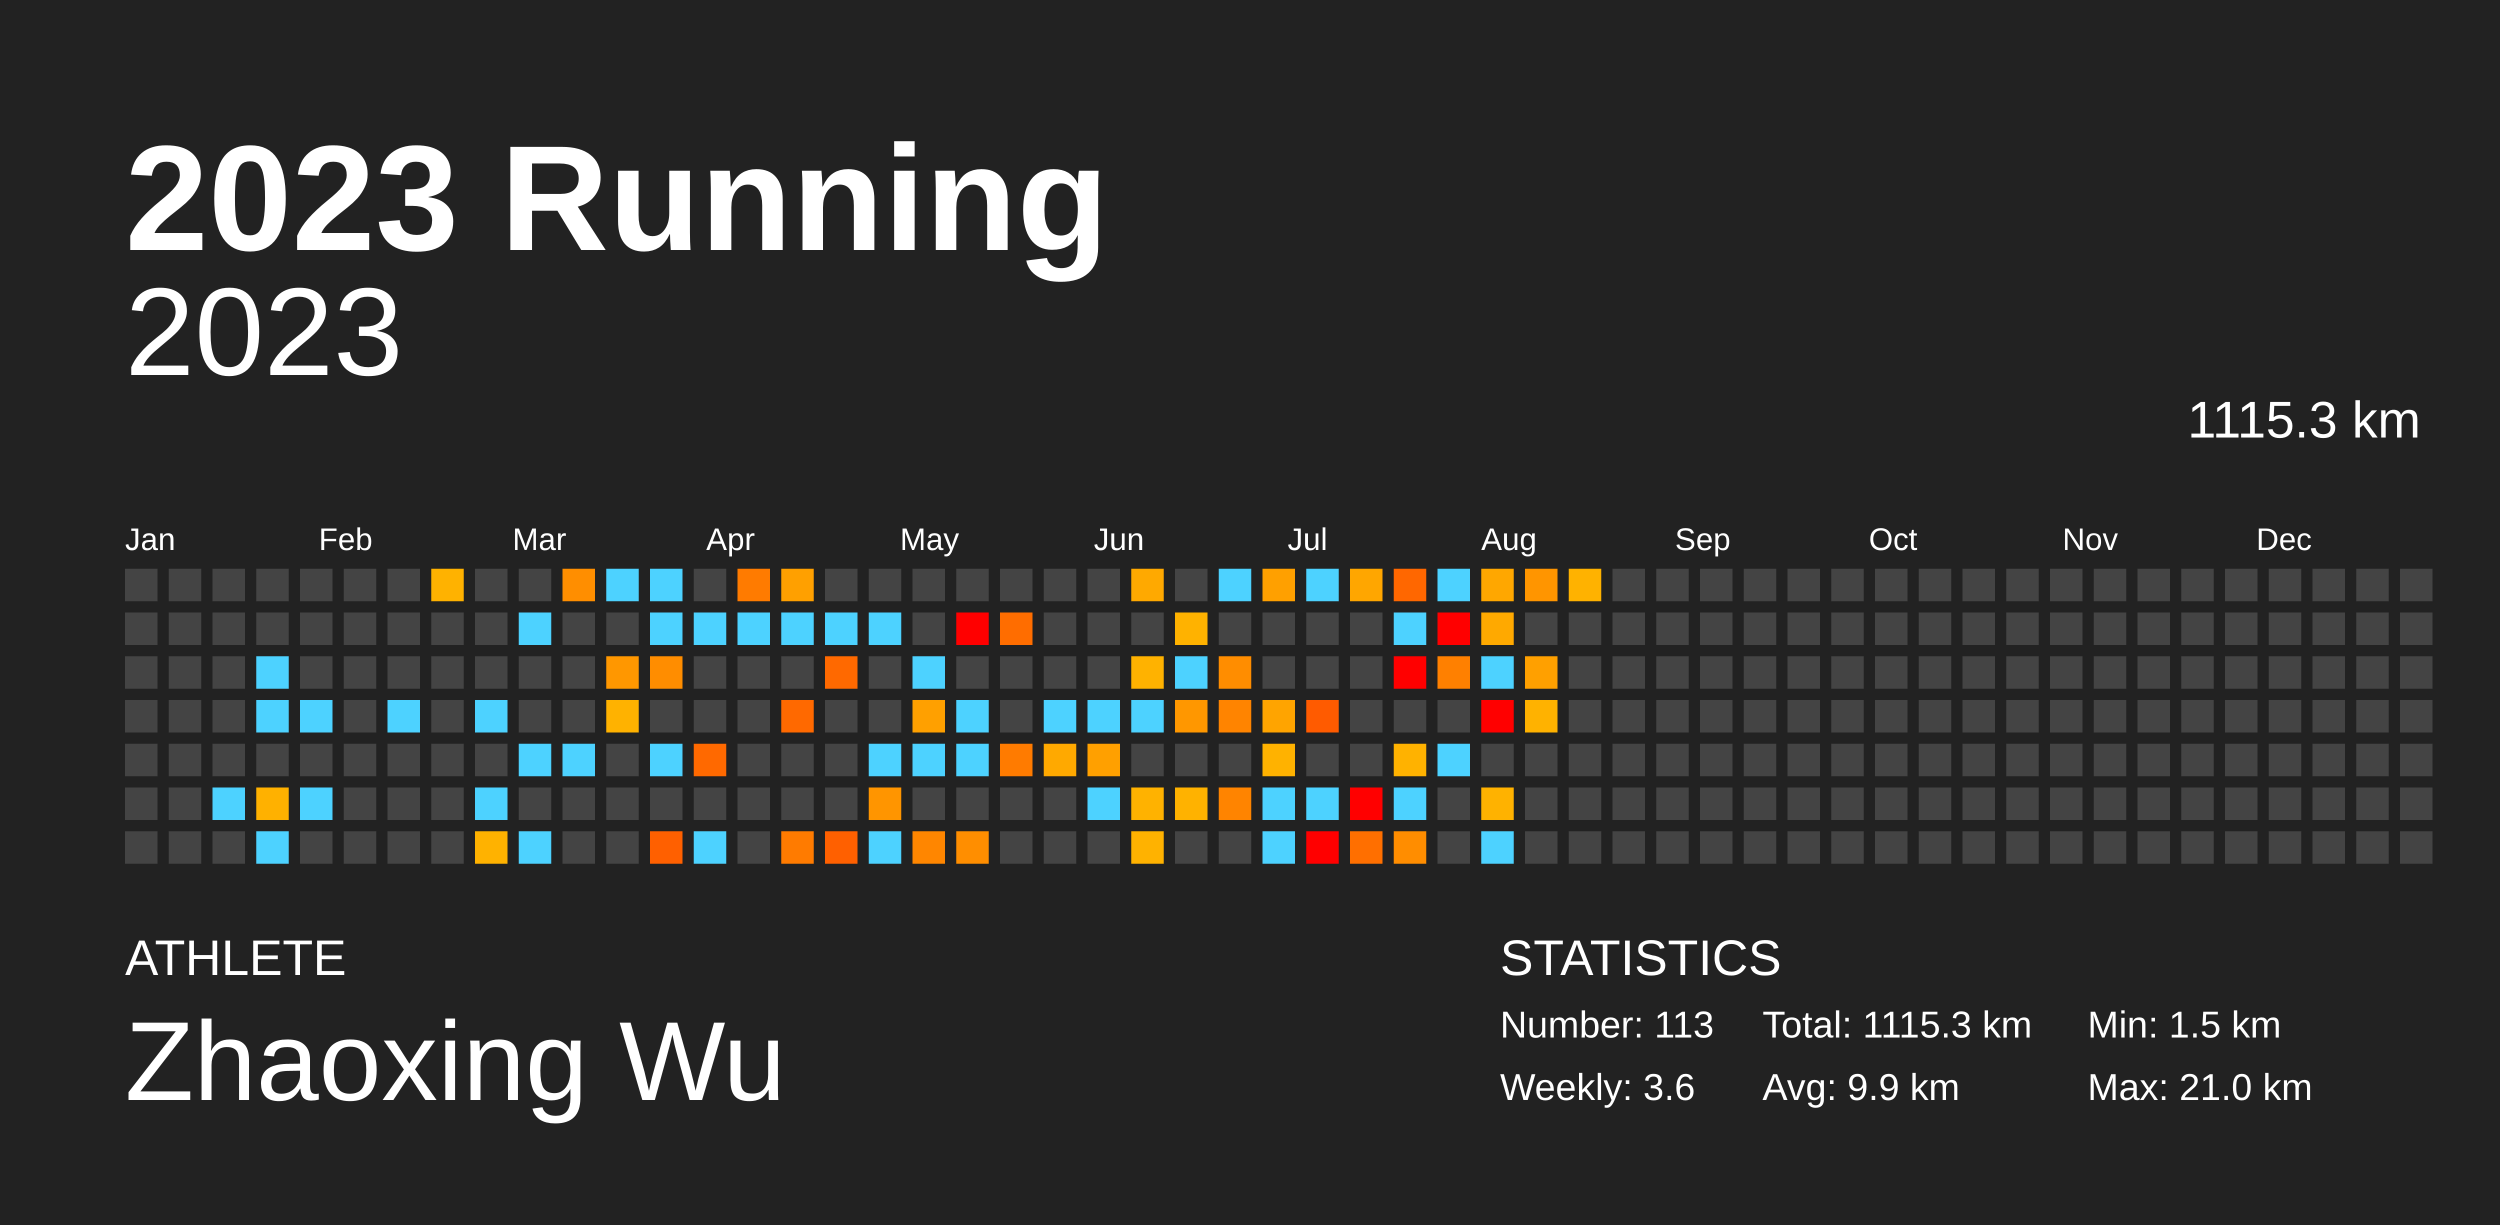
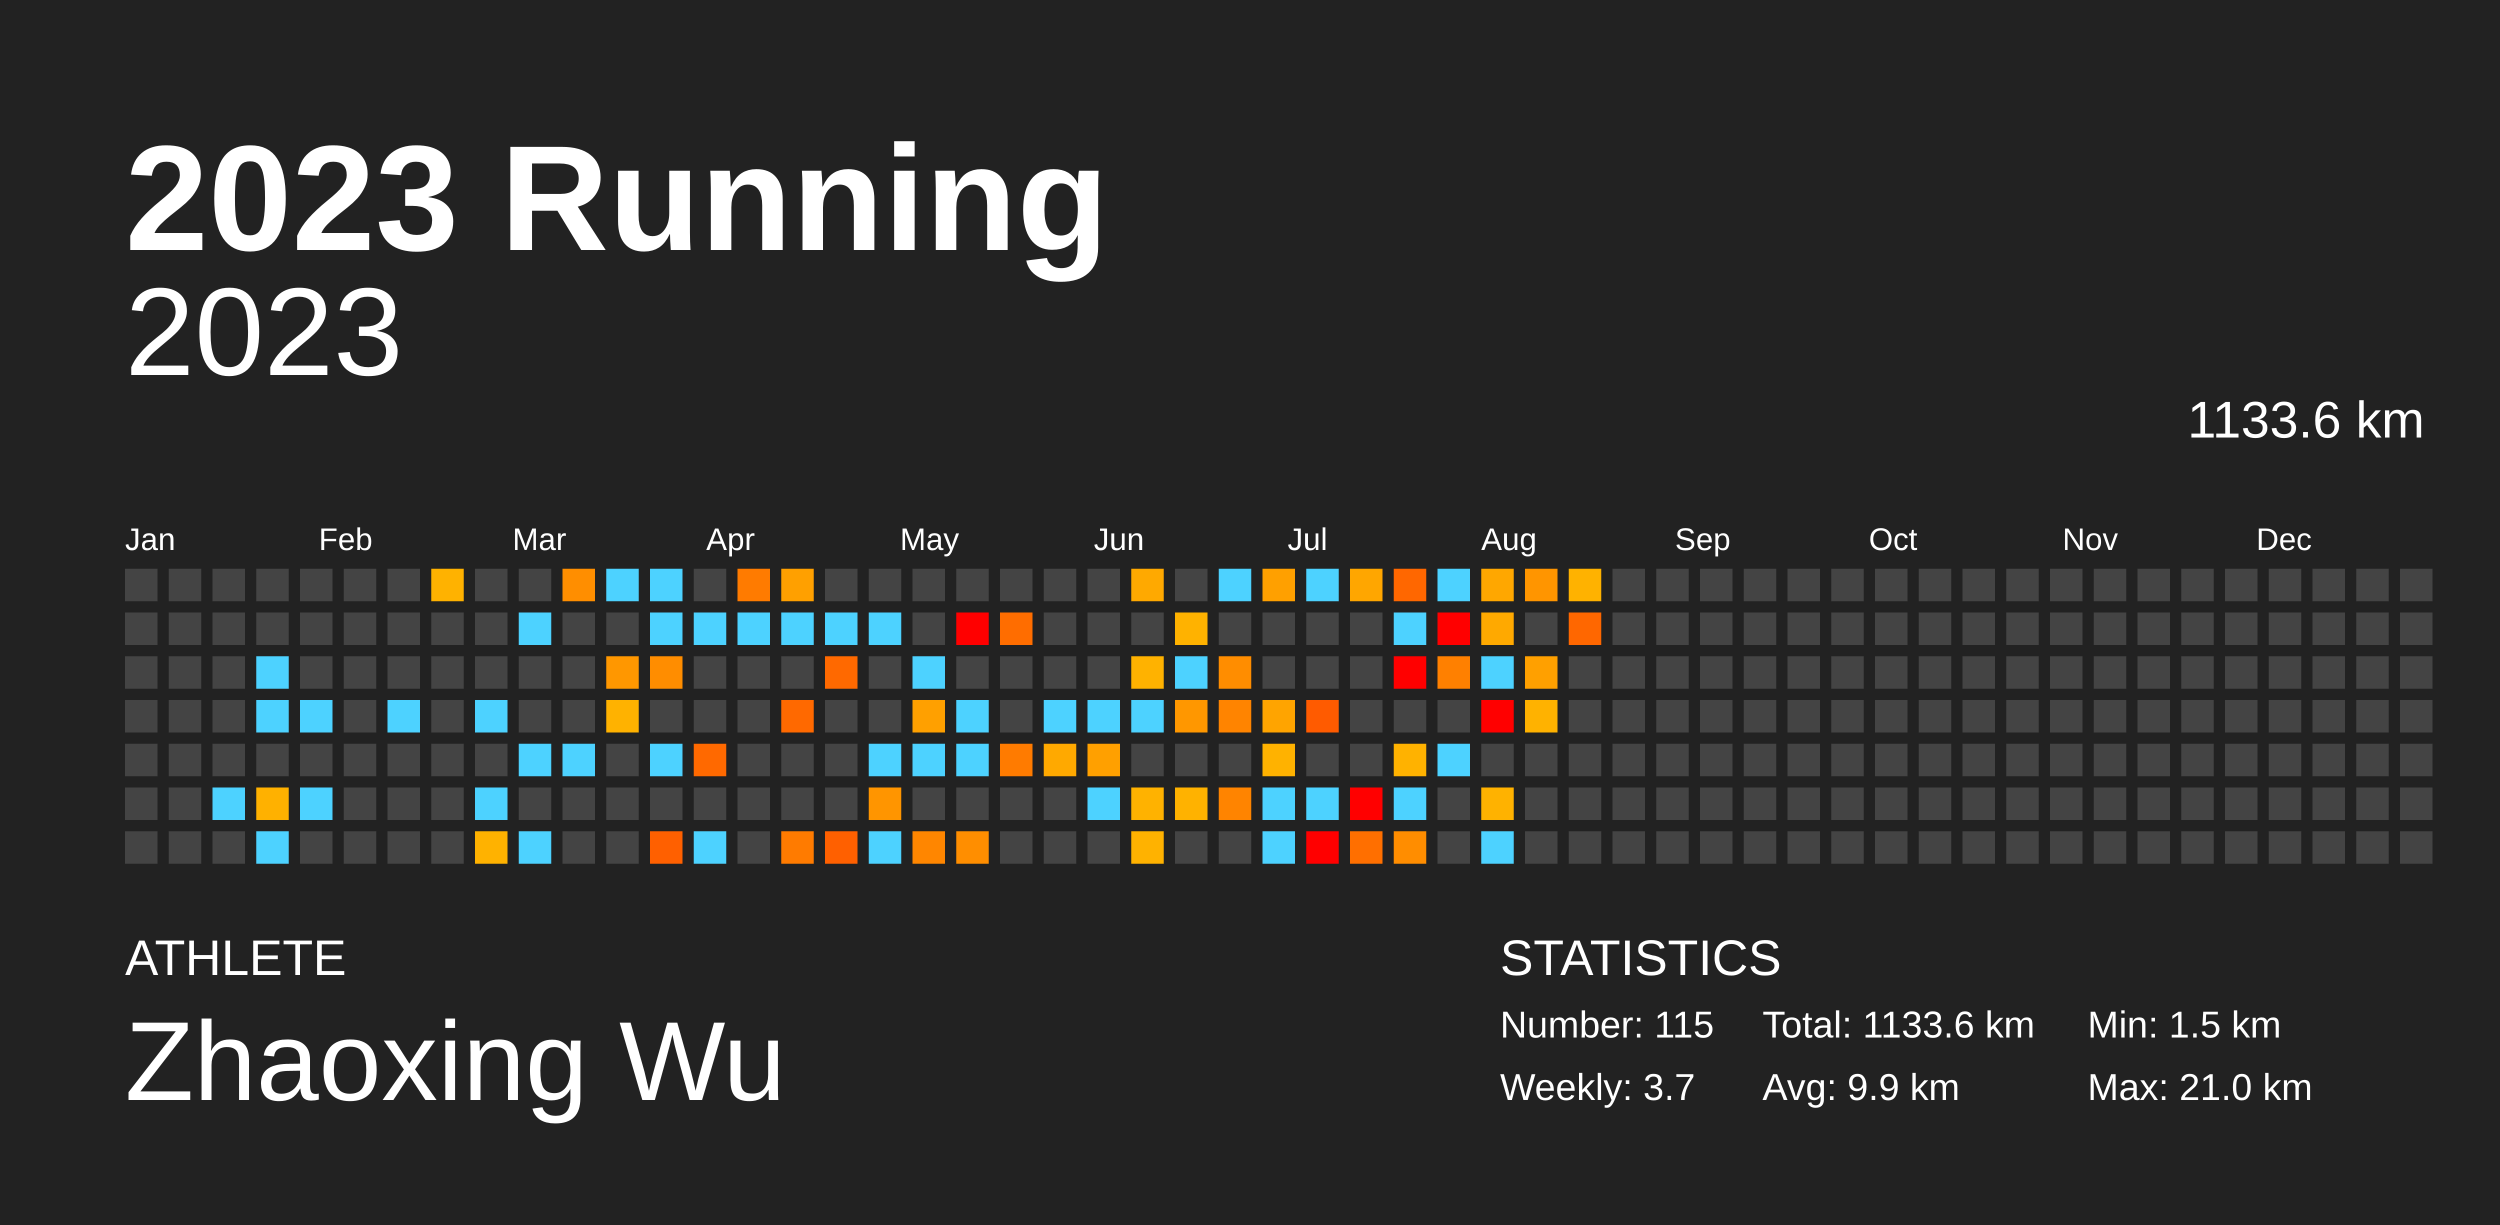
<svg xmlns="http://www.w3.org/2000/svg" baseProfile="full" height="98mm" version="1.1" viewBox="0,0,200,98" width="200mm">
  <defs />
  <rect fill="#222222" height="98" width="200" x="0" y="0" />
  <text fill="#FFFFFF" style="font-size:12px; font-family:Arial; font-weight:bold;" x="10" y="20">2023 Running</text>
  <text fill="#FFFFFF" style="font-size:4px; font-family:Arial" x="10" y="78">ATHLETE</text>
  <text fill="#FFFFFF" style="font-size:9px; font-family:Arial" x="10" y="88">Zhaoxing Wu</text>
  <text fill="#FFFFFF" style="font-size:4px; font-family:Arial" x="120" y="78">STATISTICS</text>
-   <text fill="#FFFFFF" style="font-size:3px; font-family:Arial" x="120" y="83">Number: 113</text>
-   <text fill="#FFFFFF" style="font-size:3px; font-family:Arial" x="120" y="88">Weekly: 3.6</text>
-   <text fill="#FFFFFF" style="font-size:3px; font-family:Arial" x="141" y="83">Total: 1115.3 km</text>
+   <text fill="#FFFFFF" style="font-size:3px; font-family:Arial" x="120" y="83">Number: 115</text>
+   <text fill="#FFFFFF" style="font-size:3px; font-family:Arial" x="120" y="88">Weekly: 3.7</text>
+   <text fill="#FFFFFF" style="font-size:3px; font-family:Arial" x="141" y="83">Total: 1133.6 km</text>
  <text fill="#FFFFFF" style="font-size:3px; font-family:Arial" x="141" y="88">Avg: 9.9 km</text>
  <text fill="#FFFFFF" style="font-size:3px; font-family:Arial" x="167" y="83">Min: 1.5 km</text>
  <text fill="#FFFFFF" style="font-size:3px; font-family:Arial" x="167" y="88">Max: 21.0 km</text>
  <text alignment-baseline="hanging" fill="#FFFFFF" style="font-size:10.0px; font-family:Arial;" x="10" y="30">2023</text>
-   <text alignment-baseline="hanging" fill="#FFFFFF" style="font-size:4.125px; font-family:Arial;" x="175" y="35">1115.3 km</text>
+   <text alignment-baseline="hanging" fill="#FFFFFF" style="font-size:4.125px; font-family:Arial;" x="175" y="35">1133.6 km</text>
  <text fill="#FFFFFF" style="font-size:2.5px; font-family:Arial" x="10.0" y="44">Jan</text>
  <text fill="#FFFFFF" style="font-size:2.5px; font-family:Arial" x="25.5" y="44">Feb</text>
  <text fill="#FFFFFF" style="font-size:2.5px; font-family:Arial" x="41.0" y="44">Mar</text>
  <text fill="#FFFFFF" style="font-size:2.5px; font-family:Arial" x="56.5" y="44">Apr</text>
  <text fill="#FFFFFF" style="font-size:2.5px; font-family:Arial" x="72.0" y="44">May</text>
  <text fill="#FFFFFF" style="font-size:2.5px; font-family:Arial" x="87.5" y="44">Jun</text>
  <text fill="#FFFFFF" style="font-size:2.5px; font-family:Arial" x="103.0" y="44">Jul</text>
  <text fill="#FFFFFF" style="font-size:2.5px; font-family:Arial" x="118.5" y="44">Aug</text>
  <text fill="#FFFFFF" style="font-size:2.5px; font-family:Arial" x="134.0" y="44">Sep</text>
  <text fill="#FFFFFF" style="font-size:2.5px; font-family:Arial" x="149.5" y="44">Oct</text>
  <text fill="#FFFFFF" style="font-size:2.5px; font-family:Arial" x="165.0" y="44">Nov</text>
  <text fill="#FFFFFF" style="font-size:2.5px; font-family:Arial" x="180.5" y="44">Dec</text>
  <rect fill="#444444" height="2.6" width="2.6" x="10.0" y="45.5" />
  <rect fill="#444444" height="2.6" width="2.6" x="10.0" y="49.0" />
  <rect fill="#444444" height="2.6" width="2.6" x="10.0" y="52.5" />
  <rect fill="#444444" height="2.6" width="2.6" x="10.0" y="56.0" />
  <rect fill="#444444" height="2.6" width="2.6" x="10.0" y="59.5" />
  <rect fill="#444444" height="2.6" width="2.6" x="10.0" y="63.0" />
  <rect fill="#444444" height="2.6" width="2.6" x="10.0" y="66.5" />
  <rect fill="#444444" height="2.6" width="2.6" x="13.5" y="45.5" />
  <rect fill="#444444" height="2.6" width="2.6" x="13.5" y="49.0" />
  <rect fill="#444444" height="2.6" width="2.6" x="13.5" y="52.5" />
  <rect fill="#444444" height="2.6" width="2.6" x="13.5" y="56.0" />
  <rect fill="#444444" height="2.6" width="2.6" x="13.5" y="59.5" />
  <rect fill="#444444" height="2.6" width="2.6" x="13.5" y="63.0" />
  <rect fill="#444444" height="2.6" width="2.6" x="13.5" y="66.5" />
  <rect fill="#444444" height="2.6" width="2.6" x="17.0" y="45.5" />
  <rect fill="#444444" height="2.6" width="2.6" x="17.0" y="49.0" />
  <rect fill="#444444" height="2.6" width="2.6" x="17.0" y="52.5" />
  <rect fill="#444444" height="2.6" width="2.6" x="17.0" y="56.0" />
  <rect fill="#444444" height="2.6" width="2.6" x="17.0" y="59.5" />
  <rect fill="#4dd2ff" height="2.6" width="2.6" x="17.0" y="63.0" />
  <rect fill="#444444" height="2.6" width="2.6" x="17.0" y="66.5" />
  <rect fill="#444444" height="2.6" width="2.6" x="20.5" y="45.5" />
  <rect fill="#444444" height="2.6" width="2.6" x="20.5" y="49.0" />
  <rect fill="#4dd2ff" height="2.6" width="2.6" x="20.5" y="52.5" />
  <rect fill="#4dd2ff" height="2.6" width="2.6" x="20.5" y="56.0" />
  <rect fill="#444444" height="2.6" width="2.6" x="20.5" y="59.5" />
  <rect fill="#ffb100" height="2.6" width="2.6" x="20.5" y="63.0" />
  <rect fill="#4dd2ff" height="2.6" width="2.6" x="20.5" y="66.5" />
  <rect fill="#444444" height="2.6" width="2.6" x="24.0" y="45.5" />
  <rect fill="#444444" height="2.6" width="2.6" x="24.0" y="49.0" />
  <rect fill="#444444" height="2.6" width="2.6" x="24.0" y="52.5" />
  <rect fill="#4dd2ff" height="2.6" width="2.6" x="24.0" y="56.0" />
  <rect fill="#444444" height="2.6" width="2.6" x="24.0" y="59.5" />
  <rect fill="#4dd2ff" height="2.6" width="2.6" x="24.0" y="63.0" />
  <rect fill="#444444" height="2.6" width="2.6" x="24.0" y="66.5" />
  <rect fill="#444444" height="2.6" width="2.6" x="27.5" y="45.5" />
  <rect fill="#444444" height="2.6" width="2.6" x="27.5" y="49.0" />
  <rect fill="#444444" height="2.6" width="2.6" x="27.5" y="52.5" />
  <rect fill="#444444" height="2.6" width="2.6" x="27.5" y="56.0" />
  <rect fill="#444444" height="2.6" width="2.6" x="27.5" y="59.5" />
  <rect fill="#444444" height="2.6" width="2.6" x="27.5" y="63.0" />
  <rect fill="#444444" height="2.6" width="2.6" x="27.5" y="66.5" />
  <rect fill="#444444" height="2.6" width="2.6" x="31.0" y="45.5" />
  <rect fill="#444444" height="2.6" width="2.6" x="31.0" y="49.0" />
  <rect fill="#444444" height="2.6" width="2.6" x="31.0" y="52.5" />
  <rect fill="#4dd2ff" height="2.6" width="2.6" x="31.0" y="56.0" />
  <rect fill="#444444" height="2.6" width="2.6" x="31.0" y="59.5" />
  <rect fill="#444444" height="2.6" width="2.6" x="31.0" y="63.0" />
  <rect fill="#444444" height="2.6" width="2.6" x="31.0" y="66.5" />
  <rect fill="#ffb200" height="2.6" width="2.6" x="34.5" y="45.5" />
  <rect fill="#444444" height="2.6" width="2.6" x="34.5" y="49.0" />
  <rect fill="#444444" height="2.6" width="2.6" x="34.5" y="52.5" />
  <rect fill="#444444" height="2.6" width="2.6" x="34.5" y="56.0" />
  <rect fill="#444444" height="2.6" width="2.6" x="34.5" y="59.5" />
  <rect fill="#444444" height="2.6" width="2.6" x="34.5" y="63.0" />
  <rect fill="#444444" height="2.6" width="2.6" x="34.5" y="66.5" />
  <rect fill="#444444" height="2.6" width="2.6" x="38.0" y="45.5" />
  <rect fill="#444444" height="2.6" width="2.6" x="38.0" y="49.0" />
  <rect fill="#444444" height="2.6" width="2.6" x="38.0" y="52.5" />
  <rect fill="#4dd2ff" height="2.6" width="2.6" x="38.0" y="56.0" />
  <rect fill="#444444" height="2.6" width="2.6" x="38.0" y="59.5" />
  <rect fill="#4dd2ff" height="2.6" width="2.6" x="38.0" y="63.0" />
  <rect fill="#ffb200" height="2.6" width="2.6" x="38.0" y="66.5" />
  <rect fill="#444444" height="2.6" width="2.6" x="41.5" y="45.5" />
  <rect fill="#4dd2ff" height="2.6" width="2.6" x="41.5" y="49.0" />
  <rect fill="#444444" height="2.6" width="2.6" x="41.5" y="52.5" />
  <rect fill="#444444" height="2.6" width="2.6" x="41.5" y="56.0" />
  <rect fill="#4dd2ff" height="2.6" width="2.6" x="41.5" y="59.5" />
  <rect fill="#444444" height="2.6" width="2.6" x="41.5" y="63.0" />
  <rect fill="#4dd2ff" height="2.6" width="2.6" x="41.5" y="66.5" />
  <rect fill="#ff8e00" height="2.6" width="2.6" x="45.0" y="45.5" />
  <rect fill="#444444" height="2.6" width="2.6" x="45.0" y="49.0" />
  <rect fill="#444444" height="2.6" width="2.6" x="45.0" y="52.5" />
  <rect fill="#444444" height="2.6" width="2.6" x="45.0" y="56.0" />
  <rect fill="#4dd2ff" height="2.6" width="2.6" x="45.0" y="59.5" />
  <rect fill="#444444" height="2.6" width="2.6" x="45.0" y="63.0" />
  <rect fill="#444444" height="2.6" width="2.6" x="45.0" y="66.5" />
  <rect fill="#4dd2ff" height="2.6" width="2.6" x="48.5" y="45.5" />
  <rect fill="#444444" height="2.6" width="2.6" x="48.5" y="49.0" />
  <rect fill="#ff9700" height="2.6" width="2.6" x="48.5" y="52.5" />
  <rect fill="#ffb200" height="2.6" width="2.6" x="48.5" y="56.0" />
  <rect fill="#444444" height="2.6" width="2.6" x="48.5" y="59.5" />
  <rect fill="#444444" height="2.6" width="2.6" x="48.5" y="63.0" />
  <rect fill="#444444" height="2.6" width="2.6" x="48.5" y="66.5" />
  <rect fill="#4dd2ff" height="2.6" width="2.6" x="52.0" y="45.5" />
  <rect fill="#4dd2ff" height="2.6" width="2.6" x="52.0" y="49.0" />
  <rect fill="#ff8d00" height="2.6" width="2.6" x="52.0" y="52.5" />
  <rect fill="#444444" height="2.6" width="2.6" x="52.0" y="56.0" />
  <rect fill="#4dd2ff" height="2.6" width="2.6" x="52.0" y="59.5" />
  <rect fill="#444444" height="2.6" width="2.6" x="52.0" y="63.0" />
  <rect fill="#ff6000" height="2.6" width="2.6" x="52.0" y="66.5" />
  <rect fill="#444444" height="2.6" width="2.6" x="55.5" y="45.5" />
  <rect fill="#4dd2ff" height="2.6" width="2.6" x="55.5" y="49.0" />
  <rect fill="#444444" height="2.6" width="2.6" x="55.5" y="52.5" />
  <rect fill="#444444" height="2.6" width="2.6" x="55.5" y="56.0" />
  <rect fill="#ff6900" height="2.6" width="2.6" x="55.5" y="59.5" />
  <rect fill="#444444" height="2.6" width="2.6" x="55.5" y="63.0" />
  <rect fill="#4dd2ff" height="2.6" width="2.6" x="55.5" y="66.5" />
  <rect fill="#ff7b00" height="2.6" width="2.6" x="59.0" y="45.5" />
  <rect fill="#4dd2ff" height="2.6" width="2.6" x="59.0" y="49.0" />
  <rect fill="#444444" height="2.6" width="2.6" x="59.0" y="52.5" />
  <rect fill="#444444" height="2.6" width="2.6" x="59.0" y="56.0" />
  <rect fill="#444444" height="2.6" width="2.6" x="59.0" y="59.5" />
  <rect fill="#444444" height="2.6" width="2.6" x="59.0" y="63.0" />
  <rect fill="#444444" height="2.6" width="2.6" x="59.0" y="66.5" />
  <rect fill="#ffa000" height="2.6" width="2.6" x="62.5" y="45.5" />
  <rect fill="#4dd2ff" height="2.6" width="2.6" x="62.5" y="49.0" />
  <rect fill="#444444" height="2.6" width="2.6" x="62.5" y="52.5" />
  <rect fill="#ff6900" height="2.6" width="2.6" x="62.5" y="56.0" />
  <rect fill="#444444" height="2.6" width="2.6" x="62.5" y="59.5" />
  <rect fill="#444444" height="2.6" width="2.6" x="62.5" y="63.0" />
  <rect fill="#ff7b00" height="2.6" width="2.6" x="62.5" y="66.5" />
  <rect fill="#444444" height="2.6" width="2.6" x="66.0" y="45.5" />
  <rect fill="#4dd2ff" height="2.6" width="2.6" x="66.0" y="49.0" />
  <rect fill="#ff6900" height="2.6" width="2.6" x="66.0" y="52.5" />
  <rect fill="#444444" height="2.6" width="2.6" x="66.0" y="56.0" />
  <rect fill="#444444" height="2.6" width="2.6" x="66.0" y="59.5" />
  <rect fill="#444444" height="2.6" width="2.6" x="66.0" y="63.0" />
  <rect fill="#ff6000" height="2.6" width="2.6" x="66.0" y="66.5" />
  <rect fill="#444444" height="2.6" width="2.6" x="69.5" y="45.5" />
  <rect fill="#4dd2ff" height="2.6" width="2.6" x="69.5" y="49.0" />
  <rect fill="#444444" height="2.6" width="2.6" x="69.5" y="52.5" />
  <rect fill="#444444" height="2.6" width="2.6" x="69.5" y="56.0" />
  <rect fill="#4dd2ff" height="2.6" width="2.6" x="69.5" y="59.5" />
  <rect fill="#ff9500" height="2.6" width="2.6" x="69.5" y="63.0" />
  <rect fill="#4dd2ff" height="2.6" width="2.6" x="69.5" y="66.5" />
  <rect fill="#444444" height="2.6" width="2.6" x="73.0" y="45.5" />
  <rect fill="#444444" height="2.6" width="2.6" x="73.0" y="49.0" />
  <rect fill="#4dd2ff" height="2.6" width="2.6" x="73.0" y="52.5" />
  <rect fill="#ffa000" height="2.6" width="2.6" x="73.0" y="56.0" />
  <rect fill="#4dd2ff" height="2.6" width="2.6" x="73.0" y="59.5" />
  <rect fill="#444444" height="2.6" width="2.6" x="73.0" y="63.0" />
  <rect fill="#ff8600" height="2.6" width="2.6" x="73.0" y="66.5" />
  <rect fill="#444444" height="2.6" width="2.6" x="76.5" y="45.5" />
  <rect fill="red" height="2.6" width="2.6" x="76.5" y="49.0" />
  <rect fill="#444444" height="2.6" width="2.6" x="76.5" y="52.5" />
  <rect fill="#4dd2ff" height="2.6" width="2.6" x="76.5" y="56.0" />
  <rect fill="#4dd2ff" height="2.6" width="2.6" x="76.5" y="59.5" />
  <rect fill="#444444" height="2.6" width="2.6" x="76.5" y="63.0" />
  <rect fill="#ff8e00" height="2.6" width="2.6" x="76.5" y="66.5" />
  <rect fill="#444444" height="2.6" width="2.6" x="80.0" y="45.5" />
  <rect fill="#ff6d00" height="2.6" width="2.6" x="80.0" y="49.0" />
  <rect fill="#444444" height="2.6" width="2.6" x="80.0" y="52.5" />
  <rect fill="#444444" height="2.6" width="2.6" x="80.0" y="56.0" />
  <rect fill="#ff7b00" height="2.6" width="2.6" x="80.0" y="59.5" />
  <rect fill="#444444" height="2.6" width="2.6" x="80.0" y="63.0" />
  <rect fill="#444444" height="2.6" width="2.6" x="80.0" y="66.5" />
  <rect fill="#444444" height="2.6" width="2.6" x="83.5" y="45.5" />
  <rect fill="#444444" height="2.6" width="2.6" x="83.5" y="49.0" />
  <rect fill="#444444" height="2.6" width="2.6" x="83.5" y="52.5" />
  <rect fill="#4dd2ff" height="2.6" width="2.6" x="83.5" y="56.0" />
  <rect fill="#ffa900" height="2.6" width="2.6" x="83.5" y="59.5" />
  <rect fill="#444444" height="2.6" width="2.6" x="83.5" y="63.0" />
  <rect fill="#444444" height="2.6" width="2.6" x="83.5" y="66.5" />
  <rect fill="#444444" height="2.6" width="2.6" x="87.0" y="45.5" />
  <rect fill="#444444" height="2.6" width="2.6" x="87.0" y="49.0" />
  <rect fill="#444444" height="2.6" width="2.6" x="87.0" y="52.5" />
  <rect fill="#4dd2ff" height="2.6" width="2.6" x="87.0" y="56.0" />
  <rect fill="#ffa000" height="2.6" width="2.6" x="87.0" y="59.5" />
  <rect fill="#4dd2ff" height="2.6" width="2.6" x="87.0" y="63.0" />
  <rect fill="#444444" height="2.6" width="2.6" x="87.0" y="66.5" />
  <rect fill="#ffa900" height="2.6" width="2.6" x="90.5" y="45.5" />
  <rect fill="#444444" height="2.6" width="2.6" x="90.5" y="49.0" />
  <rect fill="#ffb200" height="2.6" width="2.6" x="90.5" y="52.5" />
  <rect fill="#4dd2ff" height="2.6" width="2.6" x="90.5" y="56.0" />
  <rect fill="#444444" height="2.6" width="2.6" x="90.5" y="59.5" />
  <rect fill="#ffb200" height="2.6" width="2.6" x="90.5" y="63.0" />
  <rect fill="#ffb200" height="2.6" width="2.6" x="90.5" y="66.5" />
  <rect fill="#444444" height="2.6" width="2.6" x="94.0" y="45.5" />
  <rect fill="#ffb200" height="2.6" width="2.6" x="94.0" y="49.0" />
  <rect fill="#4dd2ff" height="2.6" width="2.6" x="94.0" y="52.5" />
  <rect fill="#ff9700" height="2.6" width="2.6" x="94.0" y="56.0" />
  <rect fill="#444444" height="2.6" width="2.6" x="94.0" y="59.5" />
  <rect fill="#ffb200" height="2.6" width="2.6" x="94.0" y="63.0" />
  <rect fill="#444444" height="2.6" width="2.6" x="94.0" y="66.5" />
  <rect fill="#4dd2ff" height="2.6" width="2.6" x="97.5" y="45.5" />
  <rect fill="#444444" height="2.6" width="2.6" x="97.5" y="49.0" />
  <rect fill="#ff8d00" height="2.6" width="2.6" x="97.5" y="52.5" />
  <rect fill="#ff8400" height="2.6" width="2.6" x="97.5" y="56.0" />
  <rect fill="#444444" height="2.6" width="2.6" x="97.5" y="59.5" />
  <rect fill="#ff8400" height="2.6" width="2.6" x="97.5" y="63.0" />
  <rect fill="#444444" height="2.6" width="2.6" x="97.5" y="66.5" />
  <rect fill="#ffa000" height="2.6" width="2.6" x="101.0" y="45.5" />
  <rect fill="#444444" height="2.6" width="2.6" x="101.0" y="49.0" />
  <rect fill="#444444" height="2.6" width="2.6" x="101.0" y="52.5" />
  <rect fill="#ffa400" height="2.6" width="2.6" x="101.0" y="56.0" />
  <rect fill="#ffb200" height="2.6" width="2.6" x="101.0" y="59.5" />
  <rect fill="#4dd2ff" height="2.6" width="2.6" x="101.0" y="63.0" />
  <rect fill="#4dd2ff" height="2.6" width="2.6" x="101.0" y="66.5" />
  <rect fill="#4dd2ff" height="2.6" width="2.6" x="104.5" y="45.5" />
  <rect fill="#444444" height="2.6" width="2.6" x="104.5" y="49.0" />
  <rect fill="#444444" height="2.6" width="2.6" x="104.5" y="52.5" />
  <rect fill="#ff5b00" height="2.6" width="2.6" x="104.5" y="56.0" />
  <rect fill="#444444" height="2.6" width="2.6" x="104.5" y="59.5" />
  <rect fill="#4dd2ff" height="2.6" width="2.6" x="104.5" y="63.0" />
  <rect fill="red" height="2.6" width="2.6" x="104.5" y="66.5" />
  <rect fill="#ffa600" height="2.6" width="2.6" x="108.0" y="45.5" />
  <rect fill="#444444" height="2.6" width="2.6" x="108.0" y="49.0" />
  <rect fill="#444444" height="2.6" width="2.6" x="108.0" y="52.5" />
  <rect fill="#444444" height="2.6" width="2.6" x="108.0" y="56.0" />
  <rect fill="#444444" height="2.6" width="2.6" x="108.0" y="59.5" />
  <rect fill="red" height="2.6" width="2.6" x="108.0" y="63.0" />
  <rect fill="#ff6f00" height="2.6" width="2.6" x="108.0" y="66.5" />
  <rect fill="#ff6700" height="2.6" width="2.6" x="111.5" y="45.5" />
  <rect fill="#4dd2ff" height="2.6" width="2.6" x="111.5" y="49.0" />
  <rect fill="red" height="2.6" width="2.6" x="111.5" y="52.5" />
  <rect fill="#444444" height="2.6" width="2.6" x="111.5" y="56.0" />
  <rect fill="#ffb200" height="2.6" width="2.6" x="111.5" y="59.5" />
  <rect fill="#4dd2ff" height="2.6" width="2.6" x="111.5" y="63.0" />
  <rect fill="#ff8d00" height="2.6" width="2.6" x="111.5" y="66.5" />
  <rect fill="#4dd2ff" height="2.6" width="2.6" x="115.0" y="45.5" />
  <rect fill="red" height="2.6" width="2.6" x="115.0" y="49.0" />
  <rect fill="#ff8000" height="2.6" width="2.6" x="115.0" y="52.5" />
  <rect fill="#444444" height="2.6" width="2.6" x="115.0" y="56.0" />
  <rect fill="#4dd2ff" height="2.6" width="2.6" x="115.0" y="59.5" />
  <rect fill="#444444" height="2.6" width="2.6" x="115.0" y="63.0" />
  <rect fill="#444444" height="2.6" width="2.6" x="115.0" y="66.5" />
  <rect fill="#ffa700" height="2.6" width="2.6" x="118.5" y="45.5" />
  <rect fill="#ffa900" height="2.6" width="2.6" x="118.5" y="49.0" />
  <rect fill="#4dd2ff" height="2.6" width="2.6" x="118.5" y="52.5" />
  <rect fill="red" height="2.6" width="2.6" x="118.5" y="56.0" />
  <rect fill="#444444" height="2.6" width="2.6" x="118.5" y="59.5" />
  <rect fill="#ffb200" height="2.6" width="2.6" x="118.5" y="63.0" />
  <rect fill="#4dd2ff" height="2.6" width="2.6" x="118.5" y="66.5" />
  <rect fill="#ff9500" height="2.6" width="2.6" x="122.0" y="45.5" />
  <rect fill="#444444" height="2.6" width="2.6" x="122.0" y="49.0" />
  <rect fill="#ffa000" height="2.6" width="2.6" x="122.0" y="52.5" />
  <rect fill="#ffb200" height="2.6" width="2.6" x="122.0" y="56.0" />
  <rect fill="#444444" height="2.6" width="2.6" x="122.0" y="59.5" />
  <rect fill="#444444" height="2.6" width="2.6" x="122.0" y="63.0" />
  <rect fill="#444444" height="2.6" width="2.6" x="122.0" y="66.5" />
  <rect fill="#ffb200" height="2.6" width="2.6" x="125.5" y="45.5" />
-   <rect fill="#444444" height="2.6" width="2.6" x="125.5" y="49.0" />
+   <rect fill="#ff6700" height="2.6" width="2.6" x="125.5" y="49.0" />
  <rect fill="#444444" height="2.6" width="2.6" x="125.5" y="52.5" />
  <rect fill="#444444" height="2.6" width="2.6" x="125.5" y="56.0" />
  <rect fill="#444444" height="2.6" width="2.6" x="125.5" y="59.5" />
  <rect fill="#444444" height="2.6" width="2.6" x="125.5" y="63.0" />
  <rect fill="#444444" height="2.6" width="2.6" x="125.5" y="66.5" />
  <rect fill="#444444" height="2.6" width="2.6" x="129.0" y="45.5" />
  <rect fill="#444444" height="2.6" width="2.6" x="129.0" y="49.0" />
  <rect fill="#444444" height="2.6" width="2.6" x="129.0" y="52.5" />
  <rect fill="#444444" height="2.6" width="2.6" x="129.0" y="56.0" />
  <rect fill="#444444" height="2.6" width="2.6" x="129.0" y="59.5" />
  <rect fill="#444444" height="2.6" width="2.6" x="129.0" y="63.0" />
  <rect fill="#444444" height="2.6" width="2.6" x="129.0" y="66.5" />
  <rect fill="#444444" height="2.6" width="2.6" x="132.5" y="45.5" />
  <rect fill="#444444" height="2.6" width="2.6" x="132.5" y="49.0" />
  <rect fill="#444444" height="2.6" width="2.6" x="132.5" y="52.5" />
  <rect fill="#444444" height="2.6" width="2.6" x="132.5" y="56.0" />
  <rect fill="#444444" height="2.6" width="2.6" x="132.5" y="59.5" />
  <rect fill="#444444" height="2.6" width="2.6" x="132.5" y="63.0" />
  <rect fill="#444444" height="2.6" width="2.6" x="132.5" y="66.5" />
  <rect fill="#444444" height="2.6" width="2.6" x="136.0" y="45.5" />
  <rect fill="#444444" height="2.6" width="2.6" x="136.0" y="49.0" />
  <rect fill="#444444" height="2.6" width="2.6" x="136.0" y="52.5" />
  <rect fill="#444444" height="2.6" width="2.6" x="136.0" y="56.0" />
  <rect fill="#444444" height="2.6" width="2.6" x="136.0" y="59.5" />
  <rect fill="#444444" height="2.6" width="2.6" x="136.0" y="63.0" />
  <rect fill="#444444" height="2.6" width="2.6" x="136.0" y="66.5" />
  <rect fill="#444444" height="2.6" width="2.6" x="139.5" y="45.5" />
  <rect fill="#444444" height="2.6" width="2.6" x="139.5" y="49.0" />
  <rect fill="#444444" height="2.6" width="2.6" x="139.5" y="52.5" />
  <rect fill="#444444" height="2.6" width="2.6" x="139.5" y="56.0" />
  <rect fill="#444444" height="2.6" width="2.6" x="139.5" y="59.5" />
  <rect fill="#444444" height="2.6" width="2.6" x="139.5" y="63.0" />
  <rect fill="#444444" height="2.6" width="2.6" x="139.5" y="66.5" />
  <rect fill="#444444" height="2.6" width="2.6" x="143.0" y="45.5" />
  <rect fill="#444444" height="2.6" width="2.6" x="143.0" y="49.0" />
  <rect fill="#444444" height="2.6" width="2.6" x="143.0" y="52.5" />
  <rect fill="#444444" height="2.6" width="2.6" x="143.0" y="56.0" />
  <rect fill="#444444" height="2.6" width="2.6" x="143.0" y="59.5" />
  <rect fill="#444444" height="2.6" width="2.6" x="143.0" y="63.0" />
  <rect fill="#444444" height="2.6" width="2.6" x="143.0" y="66.5" />
  <rect fill="#444444" height="2.6" width="2.6" x="146.5" y="45.5" />
  <rect fill="#444444" height="2.6" width="2.6" x="146.5" y="49.0" />
  <rect fill="#444444" height="2.6" width="2.6" x="146.5" y="52.5" />
  <rect fill="#444444" height="2.6" width="2.6" x="146.5" y="56.0" />
  <rect fill="#444444" height="2.6" width="2.6" x="146.5" y="59.5" />
  <rect fill="#444444" height="2.6" width="2.6" x="146.5" y="63.0" />
  <rect fill="#444444" height="2.6" width="2.6" x="146.5" y="66.5" />
  <rect fill="#444444" height="2.6" width="2.6" x="150.0" y="45.5" />
  <rect fill="#444444" height="2.6" width="2.6" x="150.0" y="49.0" />
  <rect fill="#444444" height="2.6" width="2.6" x="150.0" y="52.5" />
  <rect fill="#444444" height="2.6" width="2.6" x="150.0" y="56.0" />
  <rect fill="#444444" height="2.6" width="2.6" x="150.0" y="59.5" />
  <rect fill="#444444" height="2.6" width="2.6" x="150.0" y="63.0" />
  <rect fill="#444444" height="2.6" width="2.6" x="150.0" y="66.5" />
  <rect fill="#444444" height="2.6" width="2.6" x="153.5" y="45.5" />
  <rect fill="#444444" height="2.6" width="2.6" x="153.5" y="49.0" />
  <rect fill="#444444" height="2.6" width="2.6" x="153.5" y="52.5" />
  <rect fill="#444444" height="2.6" width="2.6" x="153.5" y="56.0" />
  <rect fill="#444444" height="2.6" width="2.6" x="153.5" y="59.5" />
  <rect fill="#444444" height="2.6" width="2.6" x="153.5" y="63.0" />
  <rect fill="#444444" height="2.6" width="2.6" x="153.5" y="66.5" />
  <rect fill="#444444" height="2.6" width="2.6" x="157.0" y="45.5" />
  <rect fill="#444444" height="2.6" width="2.6" x="157.0" y="49.0" />
  <rect fill="#444444" height="2.6" width="2.6" x="157.0" y="52.5" />
  <rect fill="#444444" height="2.6" width="2.6" x="157.0" y="56.0" />
  <rect fill="#444444" height="2.6" width="2.6" x="157.0" y="59.5" />
  <rect fill="#444444" height="2.6" width="2.6" x="157.0" y="63.0" />
  <rect fill="#444444" height="2.6" width="2.6" x="157.0" y="66.5" />
  <rect fill="#444444" height="2.6" width="2.6" x="160.5" y="45.5" />
  <rect fill="#444444" height="2.6" width="2.6" x="160.5" y="49.0" />
  <rect fill="#444444" height="2.6" width="2.6" x="160.5" y="52.5" />
  <rect fill="#444444" height="2.6" width="2.6" x="160.5" y="56.0" />
  <rect fill="#444444" height="2.6" width="2.6" x="160.5" y="59.5" />
  <rect fill="#444444" height="2.6" width="2.6" x="160.5" y="63.0" />
  <rect fill="#444444" height="2.6" width="2.6" x="160.5" y="66.5" />
  <rect fill="#444444" height="2.6" width="2.6" x="164.0" y="45.5" />
  <rect fill="#444444" height="2.6" width="2.6" x="164.0" y="49.0" />
  <rect fill="#444444" height="2.6" width="2.6" x="164.0" y="52.5" />
  <rect fill="#444444" height="2.6" width="2.6" x="164.0" y="56.0" />
  <rect fill="#444444" height="2.6" width="2.6" x="164.0" y="59.5" />
  <rect fill="#444444" height="2.6" width="2.6" x="164.0" y="63.0" />
  <rect fill="#444444" height="2.6" width="2.6" x="164.0" y="66.5" />
  <rect fill="#444444" height="2.6" width="2.6" x="167.5" y="45.5" />
  <rect fill="#444444" height="2.6" width="2.6" x="167.5" y="49.0" />
  <rect fill="#444444" height="2.6" width="2.6" x="167.5" y="52.5" />
  <rect fill="#444444" height="2.6" width="2.6" x="167.5" y="56.0" />
  <rect fill="#444444" height="2.6" width="2.6" x="167.5" y="59.5" />
  <rect fill="#444444" height="2.6" width="2.6" x="167.5" y="63.0" />
  <rect fill="#444444" height="2.6" width="2.6" x="167.5" y="66.5" />
  <rect fill="#444444" height="2.6" width="2.6" x="171.0" y="45.5" />
  <rect fill="#444444" height="2.6" width="2.6" x="171.0" y="49.0" />
  <rect fill="#444444" height="2.6" width="2.6" x="171.0" y="52.5" />
  <rect fill="#444444" height="2.6" width="2.6" x="171.0" y="56.0" />
  <rect fill="#444444" height="2.6" width="2.6" x="171.0" y="59.5" />
  <rect fill="#444444" height="2.6" width="2.6" x="171.0" y="63.0" />
  <rect fill="#444444" height="2.6" width="2.6" x="171.0" y="66.5" />
  <rect fill="#444444" height="2.6" width="2.6" x="174.5" y="45.5" />
  <rect fill="#444444" height="2.6" width="2.6" x="174.5" y="49.0" />
  <rect fill="#444444" height="2.6" width="2.6" x="174.5" y="52.5" />
  <rect fill="#444444" height="2.6" width="2.6" x="174.5" y="56.0" />
  <rect fill="#444444" height="2.6" width="2.6" x="174.5" y="59.5" />
  <rect fill="#444444" height="2.6" width="2.6" x="174.5" y="63.0" />
  <rect fill="#444444" height="2.6" width="2.6" x="174.5" y="66.5" />
  <rect fill="#444444" height="2.6" width="2.6" x="178.0" y="45.5" />
  <rect fill="#444444" height="2.6" width="2.6" x="178.0" y="49.0" />
  <rect fill="#444444" height="2.6" width="2.6" x="178.0" y="52.5" />
  <rect fill="#444444" height="2.6" width="2.6" x="178.0" y="56.0" />
  <rect fill="#444444" height="2.6" width="2.6" x="178.0" y="59.5" />
  <rect fill="#444444" height="2.6" width="2.6" x="178.0" y="63.0" />
  <rect fill="#444444" height="2.6" width="2.6" x="178.0" y="66.5" />
  <rect fill="#444444" height="2.6" width="2.6" x="181.5" y="45.5" />
  <rect fill="#444444" height="2.6" width="2.6" x="181.5" y="49.0" />
  <rect fill="#444444" height="2.6" width="2.6" x="181.5" y="52.5" />
  <rect fill="#444444" height="2.6" width="2.6" x="181.5" y="56.0" />
  <rect fill="#444444" height="2.6" width="2.6" x="181.5" y="59.5" />
  <rect fill="#444444" height="2.6" width="2.6" x="181.5" y="63.0" />
  <rect fill="#444444" height="2.6" width="2.6" x="181.5" y="66.5" />
  <rect fill="#444444" height="2.6" width="2.6" x="185.0" y="45.5" />
  <rect fill="#444444" height="2.6" width="2.6" x="185.0" y="49.0" />
  <rect fill="#444444" height="2.6" width="2.6" x="185.0" y="52.5" />
  <rect fill="#444444" height="2.6" width="2.6" x="185.0" y="56.0" />
  <rect fill="#444444" height="2.6" width="2.6" x="185.0" y="59.5" />
  <rect fill="#444444" height="2.6" width="2.6" x="185.0" y="63.0" />
  <rect fill="#444444" height="2.6" width="2.6" x="185.0" y="66.5" />
  <rect fill="#444444" height="2.6" width="2.6" x="188.5" y="45.5" />
  <rect fill="#444444" height="2.6" width="2.6" x="188.5" y="49.0" />
  <rect fill="#444444" height="2.6" width="2.6" x="188.5" y="52.5" />
  <rect fill="#444444" height="2.6" width="2.6" x="188.5" y="56.0" />
  <rect fill="#444444" height="2.6" width="2.6" x="188.5" y="59.5" />
  <rect fill="#444444" height="2.6" width="2.6" x="188.5" y="63.0" />
  <rect fill="#444444" height="2.6" width="2.6" x="188.5" y="66.5" />
  <rect fill="#444444" height="2.6" width="2.6" x="192.0" y="45.5" />
  <rect fill="#444444" height="2.6" width="2.6" x="192.0" y="49.0" />
  <rect fill="#444444" height="2.6" width="2.6" x="192.0" y="52.5" />
  <rect fill="#444444" height="2.6" width="2.6" x="192.0" y="56.0" />
  <rect fill="#444444" height="2.6" width="2.6" x="192.0" y="59.5" />
  <rect fill="#444444" height="2.6" width="2.6" x="192.0" y="63.0" />
  <rect fill="#444444" height="2.6" width="2.6" x="192.0" y="66.5" />
</svg>
